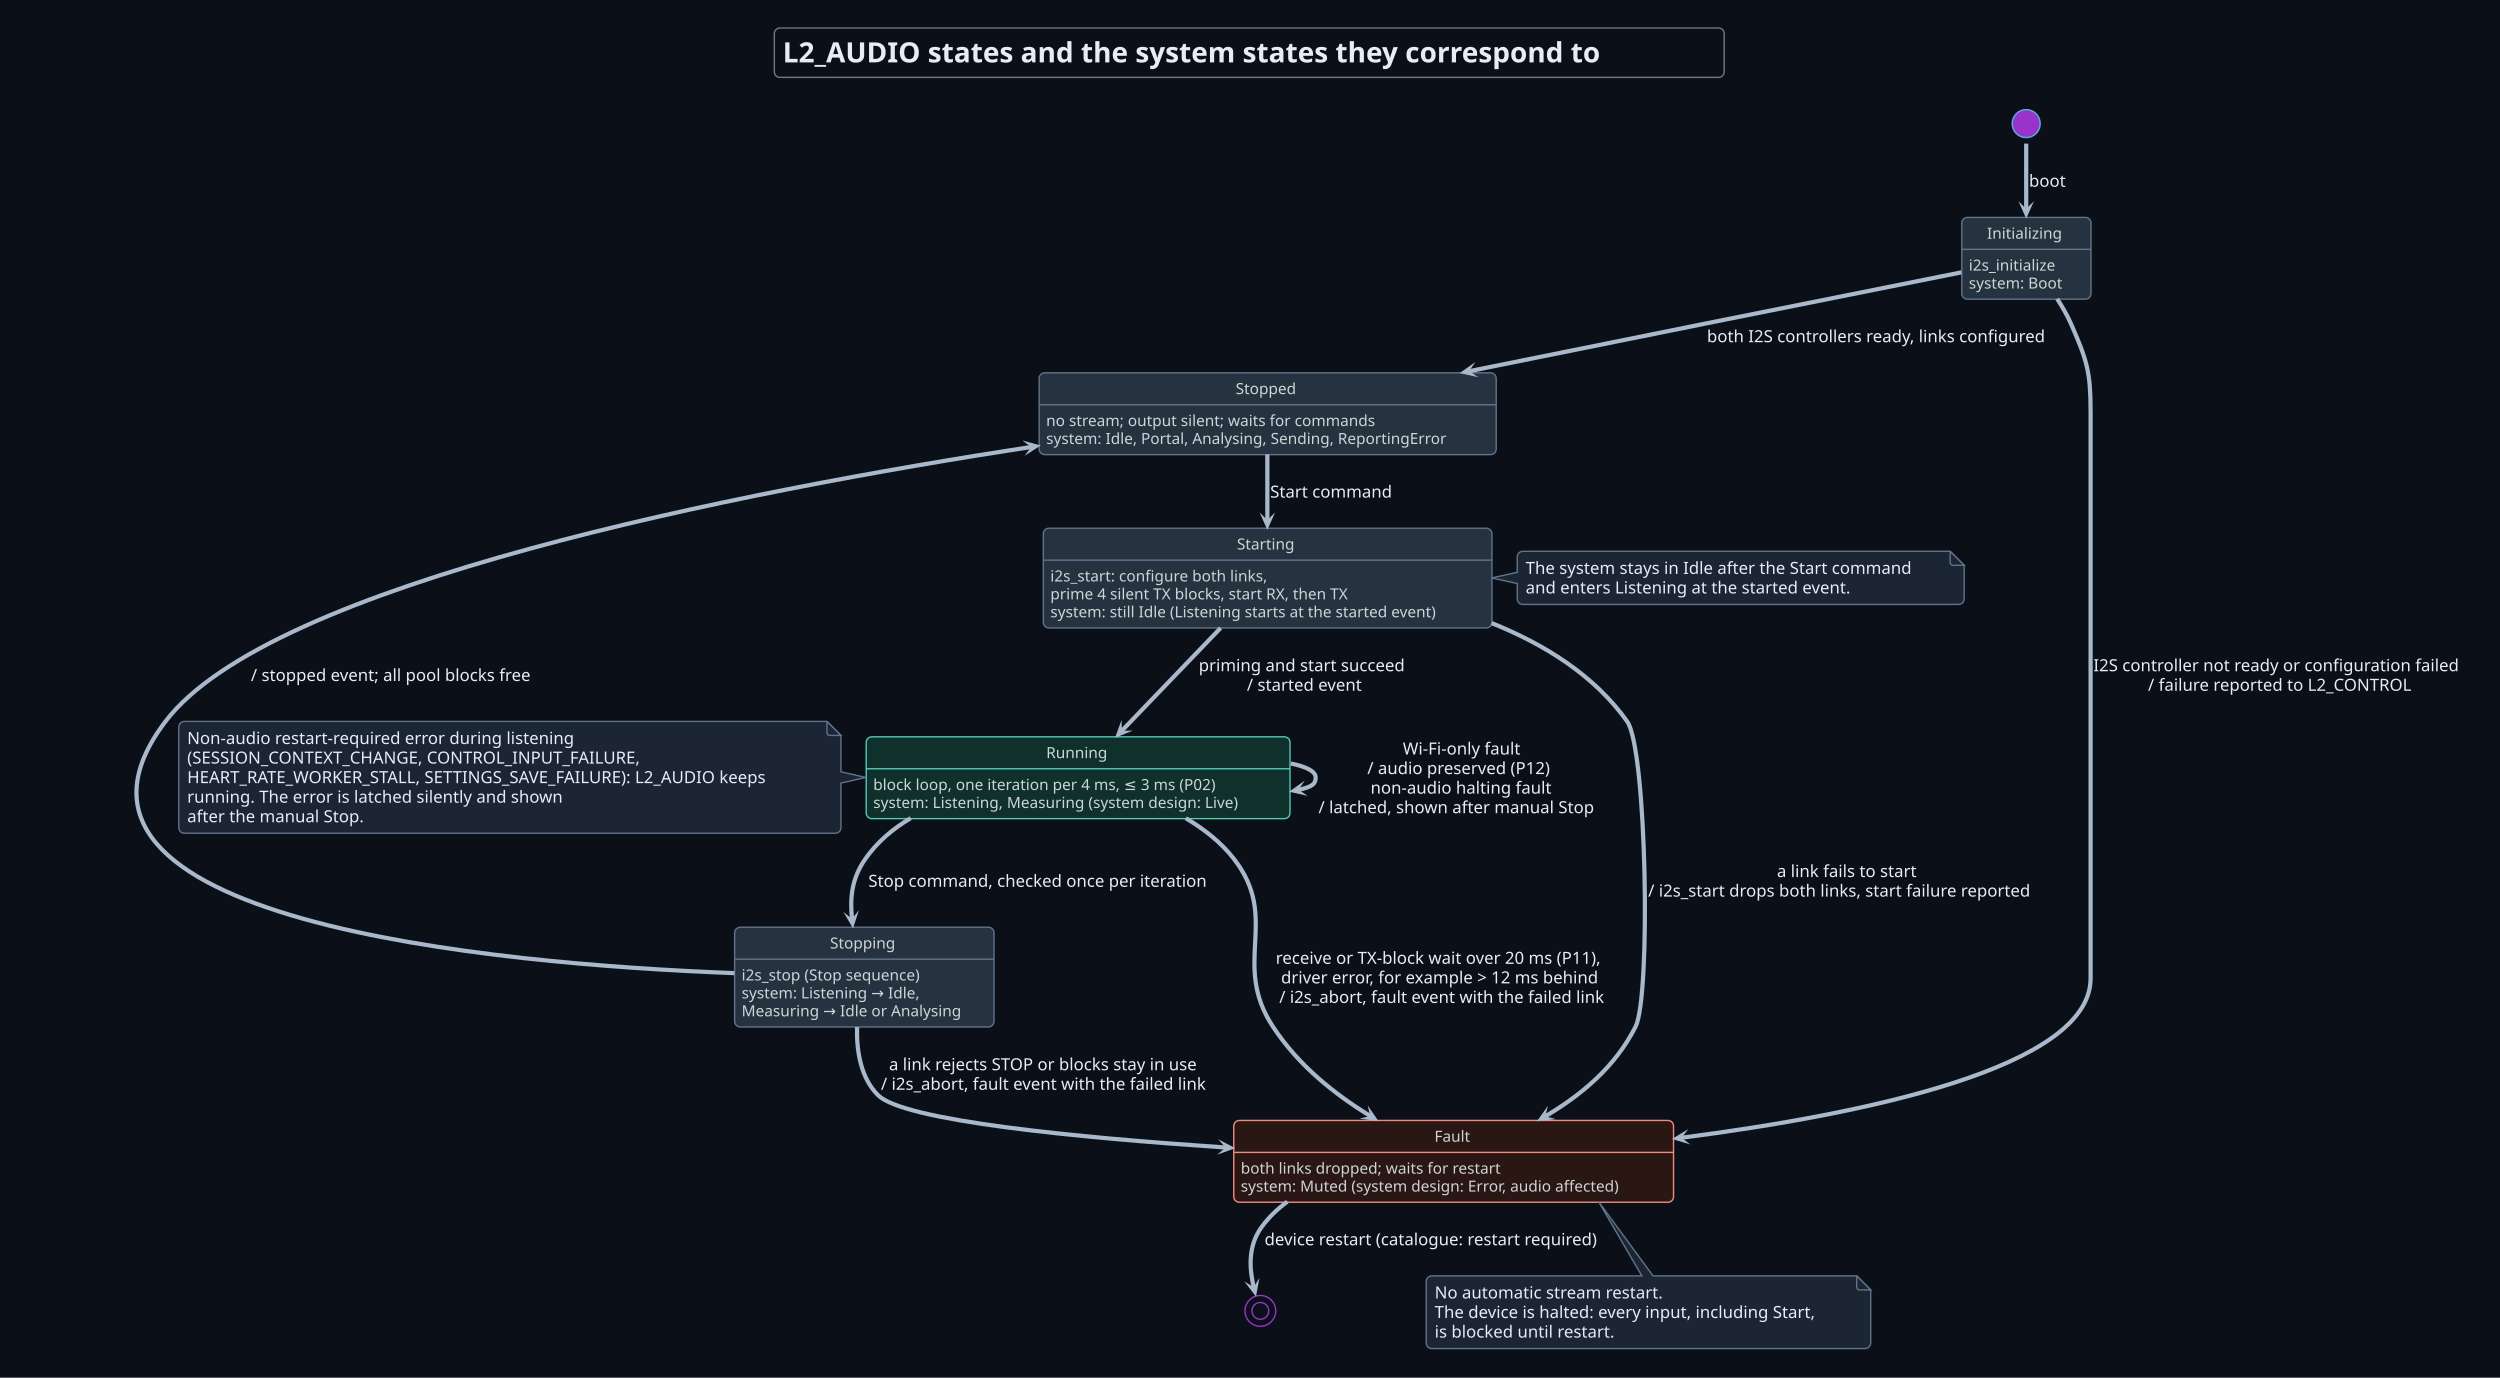
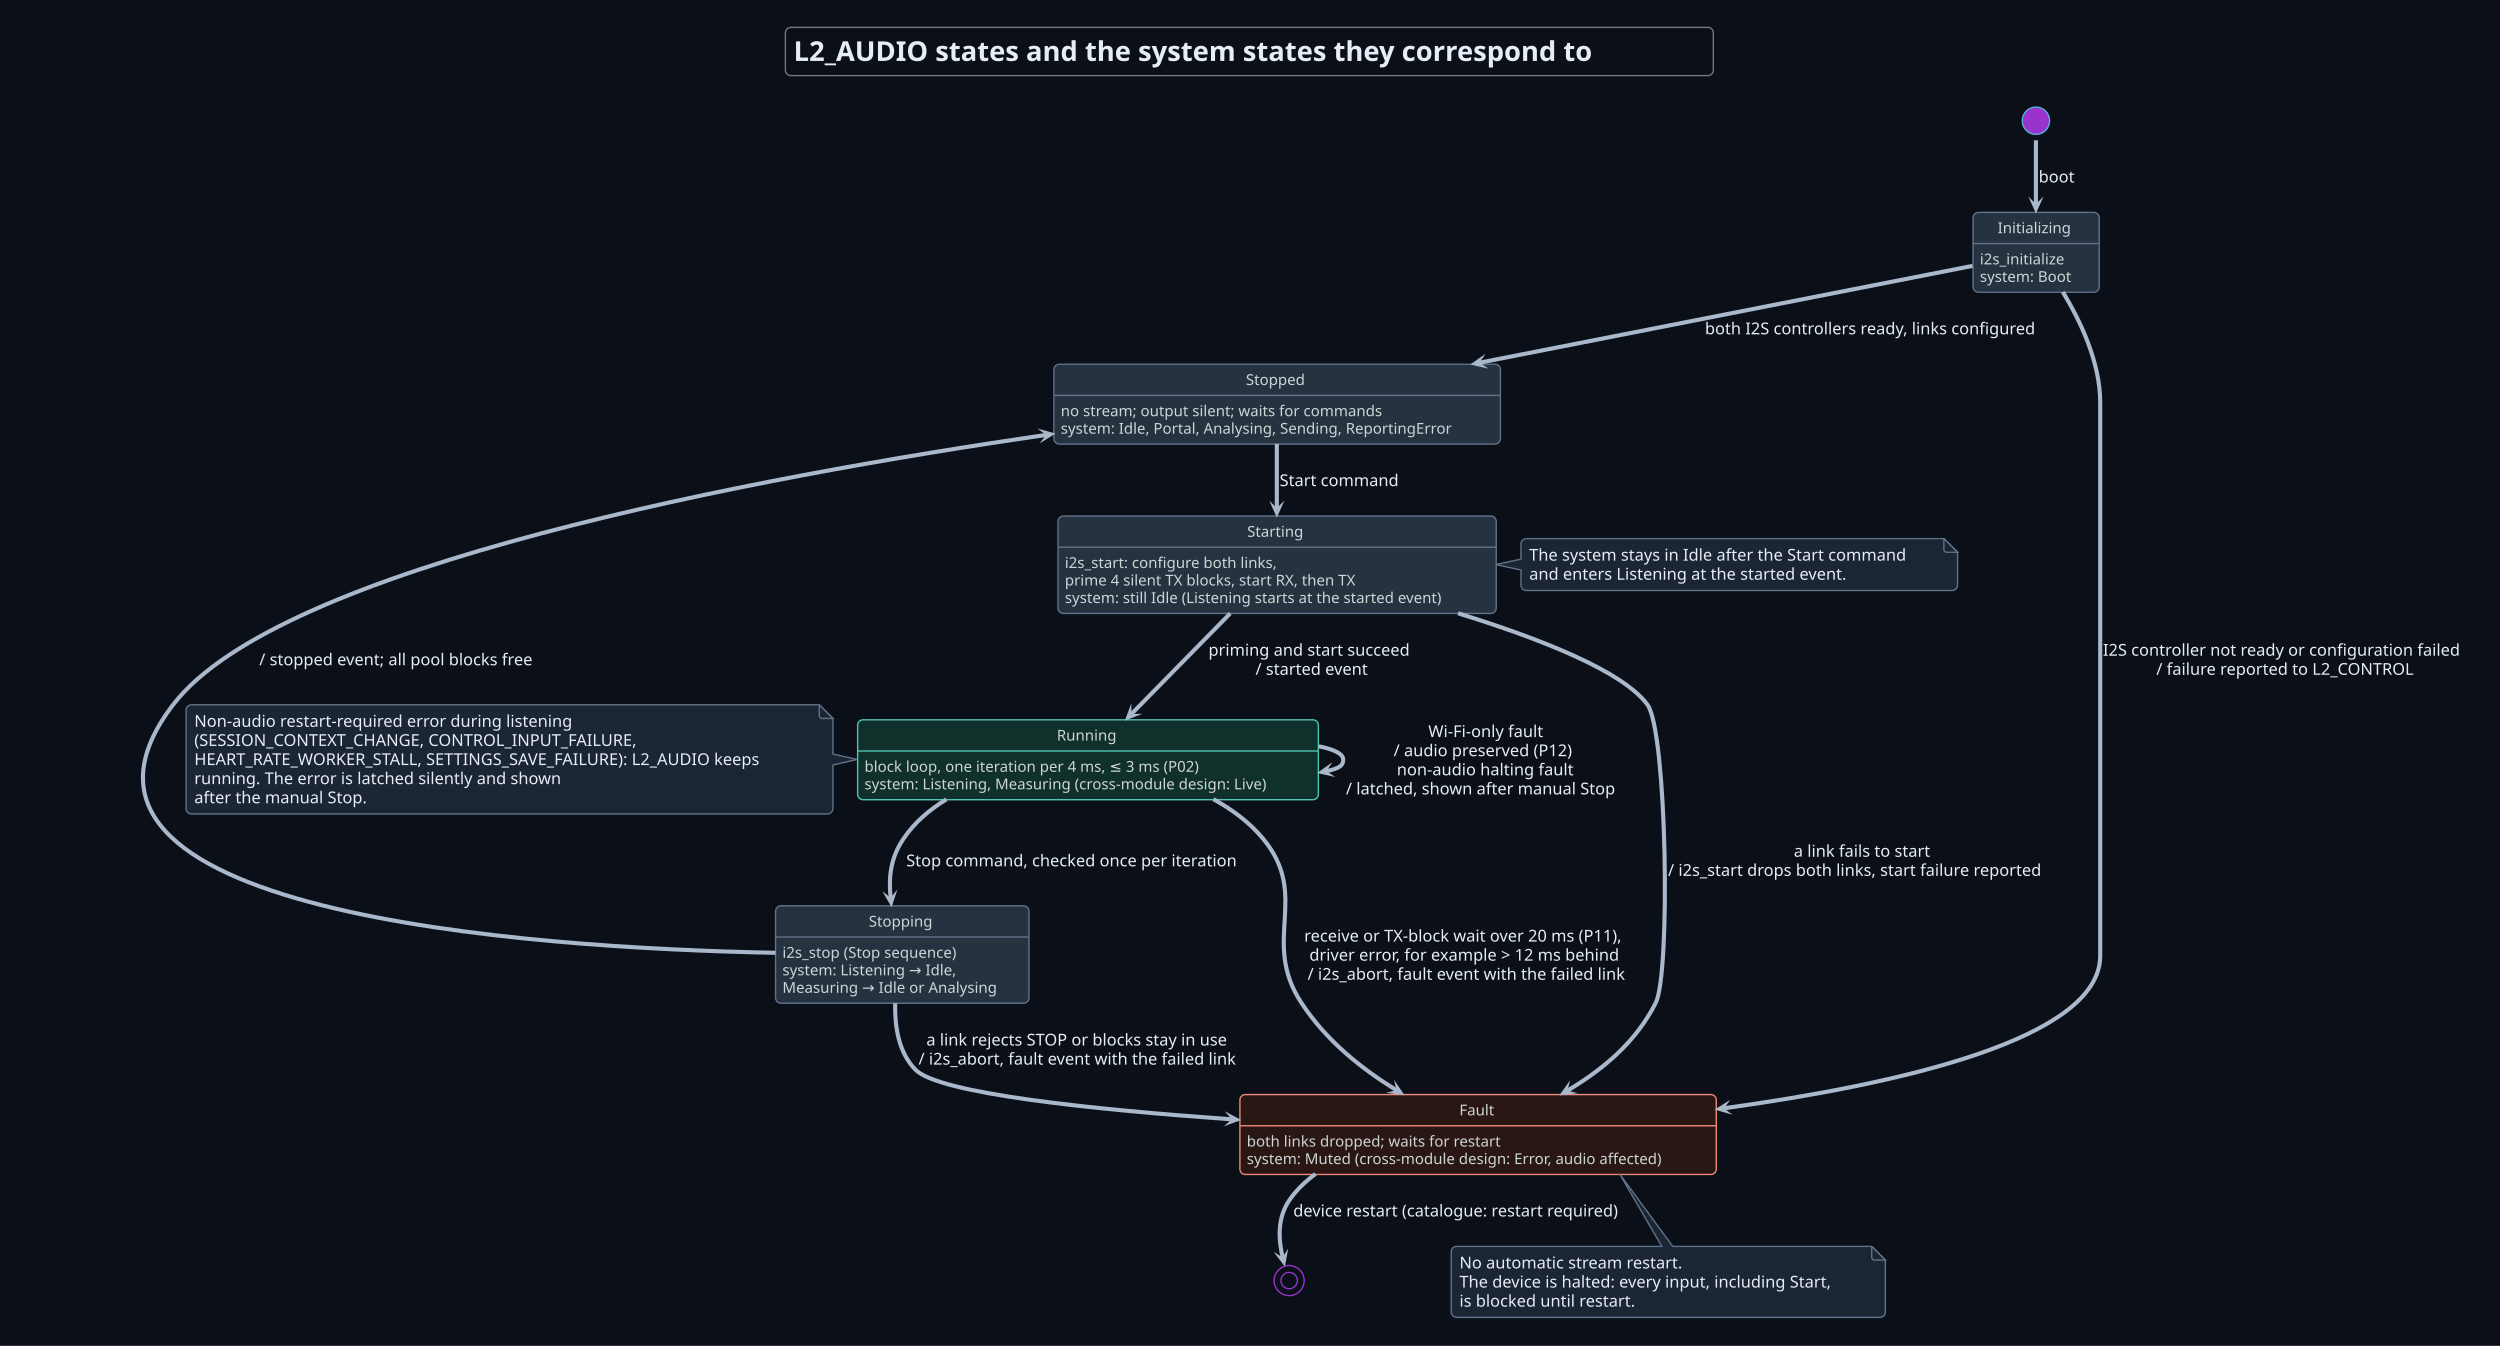
- <svg xmlns="http://www.w3.org/2000/svg" version="1.1" data-diagram-type="STATE" style="width:1860px;height:1025px;background:#0B1018;" width="1860.417px" height="1025px" viewBox="0 0 1860 1025" zoomAndPan="magnify" preserveAspectRatio="none" contentStyleType="text/css">
+ <svg xmlns="http://www.w3.org/2000/svg" version="1.1" data-diagram-type="STATE" style="width:1904px;height:1025px;background:#0B1018;" width="1904.167px" height="1025px" viewBox="0 0 1904 1025" zoomAndPan="magnify" preserveAspectRatio="none" contentStyleType="text/css">
  <defs />
  <g font-family="sans-serif" lengthAdjust="spacing">
-     <rect x="0" y="0" width="1860.417" height="1025" fill="#0B1018" style="stroke:none;" />
+     <rect x="0" y="0" width="1904.167" height="1025" fill="#0B1018" style="stroke:none;" />
    <g class="title" data-source-line="26">
-       <rect x="576.094" y="20.833" width="706.704" height="36.751" fill="none" style="stroke:#777;stroke-width:1.042;" rx="4.167" ry="4.167" />
-       <text x="582.344" y="46.421" fill="#E6EDF7" font-size="20.833" textLength="694.204" font-weight="700">L2_AUDIO states and the system states they correspond to</text>
+       <rect x="598.154" y="20.833" width="706.704" height="36.751" fill="none" style="stroke:#777;stroke-width:1.042;" rx="4.167" ry="4.167" />
+       <text x="604.404" y="46.421" fill="#E6EDF7" font-size="20.833" textLength="694.204" font-weight="700">L2_AUDIO states and the system states they correspond to</text>
    </g>
    <g class="entity" data-qualified-name="Initializing" id="ent0001" data-source-line="28">
-       <rect x="1459.57" y="161.751" width="96.135" height="60.848" fill="#273241" style="stroke:#61738A;stroke-width:1.042;" rx="4.167" ry="4.167" />
-       <line x1="1459.57" y1="185.506" x2="1555.705" y2="185.506" style="stroke:#61738A;stroke-width:1.042;" />
-       <text x="1478.326" y="177.596" fill="#CDD5D5" font-size="11.458" textLength="58.623">Initializing</text>
-       <text x="1464.778" y="201.35" fill="#CDD5D5" font-size="11.458" textLength="69.931">i2s_initialize</text>
-       <text x="1464.778" y="214.689" fill="#CDD5D5" font-size="11.458" textLength="75.302">system: Boot</text>
+       <rect x="1502.647" y="161.751" width="96.135" height="60.848" fill="#273241" style="stroke:#61738A;stroke-width:1.042;" rx="4.167" ry="4.167" />
+       <line x1="1502.647" y1="185.506" x2="1598.782" y2="185.506" style="stroke:#61738A;stroke-width:1.042;" />
+       <text x="1521.403" y="177.596" fill="#CDD5D5" font-size="11.458" textLength="58.623">Initializing</text>
+       <text x="1507.856" y="201.35" fill="#CDD5D5" font-size="11.458" textLength="69.931">i2s_initialize</text>
+       <text x="1507.856" y="214.689" fill="#CDD5D5" font-size="11.458" textLength="75.302">system: Boot</text>
    </g>
    <g class="entity" data-qualified-name="Stopped" id="ent0002" data-source-line="29">
-       <rect x="773.111" y="277.376" width="340.067" height="60.848" fill="#273241" style="stroke:#61738A;stroke-width:1.042;" rx="4.167" ry="4.167" />
-       <line x1="773.111" y1="301.131" x2="1113.178" y2="301.131" style="stroke:#61738A;stroke-width:1.042;" />
-       <text x="919.322" y="293.221" fill="#CDD5D5" font-size="11.458" textLength="47.646">Stopped</text>
-       <text x="778.32" y="316.975" fill="#CDD5D5" font-size="11.458" textLength="262.143">no stream; output silent; waits for commands</text>
-       <text x="778.32" y="330.314" fill="#CDD5D5" font-size="11.458" textLength="319.233">system: Idle, Portal, Analysing, Sending, ReportingError</text>
+       <rect x="802.647" y="277.376" width="340.067" height="60.848" fill="#273241" style="stroke:#61738A;stroke-width:1.042;" rx="4.167" ry="4.167" />
+       <line x1="802.647" y1="301.131" x2="1142.714" y2="301.131" style="stroke:#61738A;stroke-width:1.042;" />
+       <text x="948.857" y="293.221" fill="#CDD5D5" font-size="11.458" textLength="47.646">Stopped</text>
+       <text x="807.856" y="316.975" fill="#CDD5D5" font-size="11.458" textLength="262.143">no stream; output silent; waits for commands</text>
+       <text x="807.856" y="330.314" fill="#CDD5D5" font-size="11.458" textLength="319.233">system: Idle, Portal, Analysing, Sending, ReportingError</text>
    </g>
    <g class="entity" data-qualified-name="Starting" id="ent0003" data-source-line="30">
-       <rect x="776.236" y="393.001" width="333.778" height="74.186" fill="#273241" style="stroke:#61738A;stroke-width:1.042;" rx="4.167" ry="4.167" />
-       <line x1="776.236" y1="416.756" x2="1110.014" y2="416.756" style="stroke:#61738A;stroke-width:1.042;" />
-       <text x="920.27" y="408.846" fill="#CDD5D5" font-size="11.458" textLength="45.71">Starting</text>
-       <text x="781.445" y="432.6" fill="#CDD5D5" font-size="11.458" textLength="173.649">i2s_start: configure both links,</text>
-       <text x="781.445" y="445.939" fill="#CDD5D5" font-size="11.458" textLength="242.869">prime 4 silent TX blocks, start RX, then TX</text>
-       <text x="781.445" y="459.277" fill="#CDD5D5" font-size="11.458" textLength="312.945">system: still Idle (Listening starts at the started event)</text>
+       <rect x="805.772" y="393.001" width="333.778" height="74.186" fill="#273241" style="stroke:#61738A;stroke-width:1.042;" rx="4.167" ry="4.167" />
+       <line x1="805.772" y1="416.756" x2="1139.55" y2="416.756" style="stroke:#61738A;stroke-width:1.042;" />
+       <text x="949.806" y="408.846" fill="#CDD5D5" font-size="11.458" textLength="45.71">Starting</text>
+       <text x="810.981" y="432.6" fill="#CDD5D5" font-size="11.458" textLength="173.649">i2s_start: configure both links,</text>
+       <text x="810.981" y="445.939" fill="#CDD5D5" font-size="11.458" textLength="242.869">prime 4 silent TX blocks, start RX, then TX</text>
+       <text x="810.981" y="459.277" fill="#CDD5D5" font-size="11.458" textLength="312.945">system: still Idle (Listening starts at the started event)</text>
    </g>
    <g class="entity" data-qualified-name="Running" id="ent0004" data-source-line="31">
-       <rect x="644.466" y="548.21" width="315.287" height="60.848" fill="#10302B" style="stroke:#52C7B4;stroke-width:1.042;" rx="4.167" ry="4.167" />
-       <line x1="644.466" y1="571.965" x2="959.752" y2="571.965" style="stroke:#52C7B4;stroke-width:1.042;" />
-       <text x="778.376" y="564.054" fill="#CDD5D5" font-size="11.458" textLength="47.467">Running</text>
-       <text x="649.674" y="587.809" fill="#CDD5D5" font-size="11.458" textLength="276.225">block loop, one iteration per 4 ms, ≤ 3 ms (P02)</text>
-       <text x="649.674" y="601.147" fill="#CDD5D5" font-size="11.458" textLength="294.453">system: Listening, Measuring (system design: Live)</text>
+       <rect x="653.168" y="548.21" width="350.898" height="60.848" fill="#10302B" style="stroke:#52C7B4;stroke-width:1.042;" rx="4.167" ry="4.167" />
+       <line x1="653.168" y1="571.965" x2="1004.066" y2="571.965" style="stroke:#52C7B4;stroke-width:1.042;" />
+       <text x="804.884" y="564.054" fill="#CDD5D5" font-size="11.458" textLength="47.467">Running</text>
+       <text x="658.376" y="587.809" fill="#CDD5D5" font-size="11.458" textLength="276.225">block loop, one iteration per 4 ms, ≤ 3 ms (P02)</text>
+       <text x="658.376" y="601.147" fill="#CDD5D5" font-size="11.458" textLength="330.065">system: Listening, Measuring (cross-module design: Live)</text>
    </g>
    <g class="entity" data-qualified-name="Stopping" id="ent0005" data-source-line="32">
-       <rect x="546.549" y="689.876" width="193.005" height="74.186" fill="#273241" style="stroke:#61738A;stroke-width:1.042;" rx="4.167" ry="4.167" />
-       <line x1="546.549" y1="713.631" x2="739.554" y2="713.631" style="stroke:#61738A;stroke-width:1.042;" />
-       <text x="617.53" y="705.721" fill="#CDD5D5" font-size="11.458" textLength="51.042">Stopping</text>
-       <text x="551.757" y="729.475" fill="#CDD5D5" font-size="11.458" textLength="144.41">i2s_stop (Stop sequence)</text>
-       <text x="551.757" y="742.814" fill="#CDD5D5" font-size="11.458" textLength="142.401">system: Listening → Idle,</text>
-       <text x="551.757" y="756.152" fill="#CDD5D5" font-size="11.458" textLength="172.172">Measuring → Idle or Analysing</text>
+       <rect x="590.668" y="689.876" width="193.005" height="74.186" fill="#273241" style="stroke:#61738A;stroke-width:1.042;" rx="4.167" ry="4.167" />
+       <line x1="590.668" y1="713.631" x2="783.673" y2="713.631" style="stroke:#61738A;stroke-width:1.042;" />
+       <text x="661.649" y="705.721" fill="#CDD5D5" font-size="11.458" textLength="51.042">Stopping</text>
+       <text x="595.876" y="729.475" fill="#CDD5D5" font-size="11.458" textLength="144.41">i2s_stop (Stop sequence)</text>
+       <text x="595.876" y="742.814" fill="#CDD5D5" font-size="11.458" textLength="142.401">system: Listening → Idle,</text>
+       <text x="595.876" y="756.152" fill="#CDD5D5" font-size="11.458" textLength="172.172">Measuring → Idle or Analysing</text>
    </g>
    <g class="entity" data-qualified-name="Fault" id="ent0006" data-source-line="33">
-       <rect x="917.903" y="833.626" width="327.204" height="60.848" fill="#2A1714" style="stroke:#F08A7C;stroke-width:1.042;" rx="4.167" ry="4.167" />
-       <line x1="917.903" y1="857.381" x2="1245.107" y2="857.381" style="stroke:#F08A7C;stroke-width:1.042;" />
-       <text x="1067.23" y="849.471" fill="#CDD5D5" font-size="11.458" textLength="28.551">Fault</text>
-       <text x="923.111" y="873.225" fill="#CDD5D5" font-size="11.458" textLength="206.451">both links dropped; waits for restart</text>
-       <text x="923.111" y="886.564" fill="#CDD5D5" font-size="11.458" textLength="306.371">system: Muted (system design: Error, audio affected)</text>
+       <rect x="944.314" y="833.626" width="362.815" height="60.848" fill="#2A1714" style="stroke:#F08A7C;stroke-width:1.042;" rx="4.167" ry="4.167" />
+       <line x1="944.314" y1="857.381" x2="1307.129" y2="857.381" style="stroke:#F08A7C;stroke-width:1.042;" />
+       <text x="1111.446" y="849.471" fill="#CDD5D5" font-size="11.458" textLength="28.551">Fault</text>
+       <text x="949.522" y="873.225" fill="#CDD5D5" font-size="11.458" textLength="206.451">both links dropped; waits for restart</text>
+       <text x="949.522" y="886.564" fill="#CDD5D5" font-size="11.458" textLength="341.982">system: Muted (cross-module design: Error, audio affected)</text>
    </g>
    <g class="start_entity" data-qualified-name=".start." id="ent0007" data-source-line="34">
-       <ellipse cx="1507.486" cy="91.96" rx="10.417" ry="10.417" fill="#93C" style="stroke:#55B2DE;stroke-width:1.042;" />
+       <ellipse cx="1550.564" cy="91.96" rx="10.417" ry="10.417" fill="#93C" style="stroke:#55B2DE;stroke-width:1.042;" />
    </g>
    <g class="end_entity" data-qualified-name=".end." id="ent0019" data-source-line="45">
-       <ellipse cx="937.695" cy="975.293" rx="11.458" ry="11.458" fill="none" style="stroke:#93C;stroke-width:1.042;" />
-       <ellipse cx="937.695" cy="975.293" rx="6.25" ry="6.25" fill="none" style="stroke:#93C;stroke-width:1.042;" />
+       <ellipse cx="981.814" cy="975.293" rx="11.458" ry="11.458" fill="none" style="stroke:#93C;stroke-width:1.042;" />
+       <ellipse cx="981.814" cy="975.293" rx="6.25" ry="6.25" fill="none" style="stroke:#93C;stroke-width:1.042;" />
    </g>
    <g class="entity" data-qualified-name="GMN21" id="ent0022" data-source-line="47">
-       <path d="M1061.132,953.418 L1061.132,999.154 A4.167,4.167 0 0 0 1065.299,1003.32 L1387.618,1003.32 A4.167,4.167 0 0 0 1391.784,999.154 L1391.784,959.668 L1381.368,949.251 L1229.848,949.251 L1189.484,894.229 L1221.515,949.251 L1065.299,949.251 A4.167,4.167 0 0 0 1061.132,953.418" style="stroke:#61738A;stroke-width:1.042;" fill="#1B2533" />
-       <path d="M1381.368,949.251 L1381.368,957.585 A2.083,2.083 0 0 0 1383.451,959.668 L1391.784,959.668 L1381.368,949.251" style="stroke:#61738A;stroke-width:1.042;" fill="#1B2533" />
-       <text x="1067.382" y="966.062" fill="#E6EDF7" font-size="12.5" textLength="182.129">No automatic stream restart.</text>
-       <text x="1067.382" y="980.613" fill="#E6EDF7" font-size="12.5" textLength="308.777">The device is halted: every input, including Start,</text>
-       <text x="1067.382" y="995.164" fill="#E6EDF7" font-size="12.5" textLength="144.305">is blocked until restart.</text>
+       <path d="M1105.251,953.418 L1105.251,999.154 A4.167,4.167 0 0 0 1109.418,1003.32 L1431.737,1003.32 A4.167,4.167 0 0 0 1435.903,999.154 L1435.903,959.668 L1425.487,949.251 L1273.967,949.251 L1233.603,894.229 L1265.634,949.251 L1109.418,949.251 A4.167,4.167 0 0 0 1105.251,953.418" style="stroke:#61738A;stroke-width:1.042;" fill="#1B2533" />
+       <path d="M1425.487,949.251 L1425.487,957.585 A2.083,2.083 0 0 0 1427.57,959.668 L1435.903,959.668 L1425.487,949.251" style="stroke:#61738A;stroke-width:1.042;" fill="#1B2533" />
+       <text x="1111.501" y="966.062" fill="#E6EDF7" font-size="12.5" textLength="182.129">No automatic stream restart.</text>
+       <text x="1111.501" y="980.613" fill="#E6EDF7" font-size="12.5" textLength="308.777">The device is halted: every input, including Start,</text>
+       <text x="1111.501" y="995.164" fill="#E6EDF7" font-size="12.5" textLength="144.305">is blocked until restart.</text>
    </g>
    <g class="entity" data-qualified-name="GMN24" id="ent0025" data-source-line="52">
-       <path d="M133.007,540.918 L133.007,615.755 A4.167,4.167 0 0 0 137.174,619.922 L621.504,619.922 A4.167,4.167 0 0 0 625.671,615.755 L625.671,582.585 L644.18,578.418 L625.671,574.251 L625.671,547.168 L615.254,536.751 L137.174,536.751 A4.167,4.167 0 0 0 133.007,540.918" style="stroke:#61738A;stroke-width:1.042;" fill="#1B2533" />
-       <path d="M615.254,536.751 L615.254,545.085 A2.083,2.083 0 0 0 617.338,547.168 L625.671,547.168 L615.254,536.751" style="stroke:#61738A;stroke-width:1.042;" fill="#1B2533" />
-       <text x="139.257" y="553.562" fill="#E6EDF7" font-size="12.5" textLength="303.723">Non-audio restart-required error during listening</text>
-       <text x="139.257" y="568.113" fill="#E6EDF7" font-size="12.5" textLength="360.162">(SESSION_CONTEXT_CHANGE, CONTROL_INPUT_FAILURE,</text>
-       <text x="139.257" y="582.664" fill="#E6EDF7" font-size="12.5" textLength="470.789">HEART_RATE_WORKER_STALL, SETTINGS_SAVE_FAILURE): L2_AUDIO keeps</text>
-       <text x="139.257" y="597.215" fill="#E6EDF7" font-size="12.5" textLength="299.054">running. The error is latched silently and shown</text>
-       <text x="139.257" y="611.766" fill="#E6EDF7" font-size="12.5" textLength="141.431">after the manual Stop.</text>
+       <path d="M141.71,540.918 L141.71,615.755 A4.167,4.167 0 0 0 145.876,619.922 L630.207,619.922 A4.167,4.167 0 0 0 634.373,615.755 L634.373,582.585 L652.818,578.418 L634.373,574.251 L634.373,547.168 L623.957,536.751 L145.876,536.751 A4.167,4.167 0 0 0 141.71,540.918" style="stroke:#61738A;stroke-width:1.042;" fill="#1B2533" />
+       <path d="M623.957,536.751 L623.957,545.085 A2.083,2.083 0 0 0 626.04,547.168 L634.373,547.168 L623.957,536.751" style="stroke:#61738A;stroke-width:1.042;" fill="#1B2533" />
+       <text x="147.96" y="553.562" fill="#E6EDF7" font-size="12.5" textLength="303.723">Non-audio restart-required error during listening</text>
+       <text x="147.96" y="568.113" fill="#E6EDF7" font-size="12.5" textLength="360.162">(SESSION_CONTEXT_CHANGE, CONTROL_INPUT_FAILURE,</text>
+       <text x="147.96" y="582.664" fill="#E6EDF7" font-size="12.5" textLength="470.789">HEART_RATE_WORKER_STALL, SETTINGS_SAVE_FAILURE): L2_AUDIO keeps</text>
+       <text x="147.96" y="597.215" fill="#E6EDF7" font-size="12.5" textLength="299.054">running. The error is latched silently and shown</text>
+       <text x="147.96" y="611.766" fill="#E6EDF7" font-size="12.5" textLength="141.431">after the manual Stop.</text>
    </g>
    <g class="entity" data-qualified-name="GMN27" id="ent0028" data-source-line="59">
-       <path d="M1128.841,414.355 L1128.841,425.814 L1109.661,429.98 L1128.841,434.147 L1128.841,445.54 A4.167,4.167 0 0 0 1133.007,449.707 L1457.169,449.707 A4.167,4.167 0 0 0 1461.336,445.54 L1461.336,420.605 L1450.919,410.189 L1133.007,410.189 A4.167,4.167 0 0 0 1128.841,414.355" style="stroke:#61738A;stroke-width:1.042;" fill="#1B2533" />
-       <path d="M1450.919,410.189 L1450.919,418.522 A2.083,2.083 0 0 0 1453.002,420.605 L1461.336,420.605 L1450.919,410.189" style="stroke:#61738A;stroke-width:1.042;" fill="#1B2533" />
-       <text x="1135.091" y="427" fill="#E6EDF7" font-size="12.5" textLength="310.62">The system stays in Idle after the Start command</text>
-       <text x="1135.091" y="441.551" fill="#E6EDF7" font-size="12.5" textLength="261.395">and enters Listening at the started event.</text>
+       <path d="M1158.376,414.355 L1158.376,425.814 L1139.197,429.98 L1158.376,434.147 L1158.376,445.54 A4.167,4.167 0 0 0 1162.543,449.707 L1486.705,449.707 A4.167,4.167 0 0 0 1490.872,445.54 L1490.872,420.605 L1480.455,410.189 L1162.543,410.189 A4.167,4.167 0 0 0 1158.376,414.355" style="stroke:#61738A;stroke-width:1.042;" fill="#1B2533" />
+       <path d="M1480.455,410.189 L1480.455,418.522 A2.083,2.083 0 0 0 1482.538,420.605 L1490.872,420.605 L1480.455,410.189" style="stroke:#61738A;stroke-width:1.042;" fill="#1B2533" />
+       <text x="1164.626" y="427" fill="#E6EDF7" font-size="12.5" textLength="310.62">The system stays in Idle after the Start command</text>
+       <text x="1164.626" y="441.551" fill="#E6EDF7" font-size="12.5" textLength="261.395">and enters Listening at the started event.</text>
    </g>
    <g class="link" data-entity-1="ent0007" data-entity-2="ent0001" id="lnk8" data-link-type="dependency">
-       <polygon points="1507.486,161.366,1511.653,151.991,1507.486,156.158,1503.32,151.991,1507.486,161.366" fill="#A9B8CA" style="stroke:#A9B8CA;stroke-width:1.042;stroke-linejoin:miter;stroke-miterlimit:10;" />
-       <path d="M1507.486,106.836 C1507.486,120.331 1507.486,137.767 1507.486,156.158" style="stroke:#A9B8CA;stroke-width:3.125;" fill="none" />
-       <text x="1509.57" y="138.979" fill="#E6EDF7" font-size="12.5" textLength="28.131">boot</text>
+       <polygon points="1550.564,161.366,1554.731,151.991,1550.564,156.158,1546.397,151.991,1550.564,161.366" fill="#A9B8CA" style="stroke:#A9B8CA;stroke-width:1.042;stroke-linejoin:miter;stroke-miterlimit:10;" />
+       <path d="M1550.564,106.836 C1550.564,120.331 1550.564,137.767 1550.564,156.158" style="stroke:#A9B8CA;stroke-width:3.125;" fill="none" />
+       <text x="1552.647" y="138.979" fill="#E6EDF7" font-size="12.5" textLength="28.131">boot</text>
    </g>
    <g class="link" data-entity-1="ent0001" data-entity-2="ent0002" id="lnk9" data-link-type="dependency">
-       <polygon points="1087.286,277.329,1097.3,279.557,1092.391,276.298,1095.65,271.388,1087.286,277.329" fill="#A9B8CA" style="stroke:#A9B8CA;stroke-width:1.042;stroke-linejoin:miter;stroke-miterlimit:10;" />
-       <path d="M1459.298,202.612 C1410.913,212.268 1334.234,227.588 1267.903,240.918 C1208.788,252.798 1148.742,264.912 1092.391,276.298" style="stroke:#A9B8CA;stroke-width:3.125;" fill="none" />
-       <text x="1269.986" y="254.604" fill="#E6EDF7" font-size="12.5" textLength="269.617">both I2S controllers ready, links configured</text>
+       <polygon points="1121.017,277.363,1131.019,279.645,1126.127,276.359,1129.413,271.468,1121.017,277.363" fill="#A9B8CA" style="stroke:#A9B8CA;stroke-width:1.042;stroke-linejoin:miter;stroke-miterlimit:10;" />
+       <path d="M1502.268,202.487 C1419.361,218.769 1251.869,251.664 1126.127,276.359" style="stroke:#A9B8CA;stroke-width:3.125;" fill="none" />
+       <text x="1298.481" y="254.604" fill="#E6EDF7" font-size="12.5" textLength="269.617">both I2S controllers ready, links configured</text>
    </g>
    <g class="link" data-entity-1="ent0001" data-entity-2="ent0006" id="lnk10" data-link-type="dependency">
-       <polygon points="1245.218,847.245,1255.05,850.177,1250.383,846.578,1253.982,841.912,1245.218,847.245" fill="#A9B8CA" style="stroke:#A9B8CA;stroke-width:1.042;stroke-linejoin:miter;stroke-miterlimit:10;" />
-       <path d="M1530.536,222.361 C1534.404,228.268 1538.053,234.607 1540.82,240.918 C1552.818,268.281 1555.403,276.665 1555.403,306.543 C1555.403,306.543 1555.403,306.543 1555.403,727.897 C1555.403,794.093 1387.379,828.885 1250.383,846.578" style="stroke:#A9B8CA;stroke-width:3.125;" fill="none" />
-       <text x="1557.486" y="499.396" fill="#E6EDF7" font-size="12.5" textLength="289.948">I2S controller not ready or configuration failed</text>
-       <text x="1598.111" y="513.947" fill="#E6EDF7" font-size="12.5" textLength="208.698">/ failure reported to L2_CONTROL</text>
+       <polygon points="1307.114,844.874,1316.97,847.723,1312.274,844.163,1315.833,839.467,1307.114,844.874" fill="#A9B8CA" style="stroke:#A9B8CA;stroke-width:1.042;stroke-linejoin:miter;stroke-miterlimit:10;" />
+       <path d="M1571.043,222.361 C1584.459,244.46 1599.522,276.061 1599.522,306.543 C1599.522,306.543 1599.522,306.543 1599.522,727.897 C1599.522,791.259 1446.004,825.749 1312.274,844.163" style="stroke:#A9B8CA;stroke-width:3.125;" fill="none" />
+       <text x="1601.606" y="499.396" fill="#E6EDF7" font-size="12.5" textLength="289.948">I2S controller not ready or configuration failed</text>
+       <text x="1642.231" y="513.947" fill="#E6EDF7" font-size="12.5" textLength="208.698">/ failure reported to L2_CONTROL</text>
    </g>
    <g class="link" data-entity-1="ent0002" data-entity-2="ent0003" id="lnk11" data-link-type="dependency">
-       <polygon points="942.903,392.939,947.07,383.564,942.903,387.731,938.736,383.564,942.903,392.939" fill="#A9B8CA" style="stroke:#A9B8CA;stroke-width:1.042;stroke-linejoin:miter;stroke-miterlimit:10;" />
-       <path d="M942.903,338.058 C942.903,354.615 942.903,370.208 942.903,387.731" style="stroke:#A9B8CA;stroke-width:3.125;" fill="none" />
-       <text x="944.986" y="370.229" fill="#E6EDF7" font-size="12.5" textLength="96.899">Start command</text>
+       <polygon points="972.439,392.939,976.606,383.564,972.439,387.731,968.272,383.564,972.439,392.939" fill="#A9B8CA" style="stroke:#A9B8CA;stroke-width:1.042;stroke-linejoin:miter;stroke-miterlimit:10;" />
+       <path d="M972.439,338.058 C972.439,354.615 972.439,370.208 972.439,387.731" style="stroke:#A9B8CA;stroke-width:3.125;" fill="none" />
+       <text x="974.522" y="370.229" fill="#E6EDF7" font-size="12.5" textLength="96.899">Start command</text>
    </g>
    <g class="link" data-entity-1="ent0003" data-entity-2="ent0004" id="lnk12" data-link-type="dependency">
-       <polygon points="830.506,547.999,840.006,544.125,834.114,544.243,833.997,538.352,830.506,547.999" fill="#A9B8CA" style="stroke:#A9B8CA;stroke-width:1.042;stroke-linejoin:miter;stroke-miterlimit:10;" />
-       <path d="M908.142,467.2 C884.23,492.086 856.482,520.965 834.114,544.243" style="stroke:#A9B8CA;stroke-width:3.125;" fill="none" />
-       <text x="891.861" y="499.396" fill="#E6EDF7" font-size="12.5" textLength="164.099">priming and start succeed</text>
-       <text x="927.662" y="513.947" fill="#E6EDF7" font-size="12.5" textLength="92.499">/ started event</text>
+       <polygon points="857.544,547.999,867.086,544.23,861.194,544.283,861.141,538.391,857.544,547.999" fill="#A9B8CA" style="stroke:#A9B8CA;stroke-width:1.042;stroke-linejoin:miter;stroke-miterlimit:10;" />
+       <path d="M936.905,467.2 C912.462,492.086 884.058,521.004 861.194,544.283" style="stroke:#A9B8CA;stroke-width:3.125;" fill="none" />
+       <text x="920.356" y="499.396" fill="#E6EDF7" font-size="12.5" textLength="164.099">priming and start succeed</text>
+       <text x="956.156" y="513.947" fill="#E6EDF7" font-size="12.5" textLength="92.499">/ started event</text>
    </g>
    <g class="link" data-entity-1="ent0003" data-entity-2="ent0006" id="lnk13" data-link-type="dependency">
-       <polygon points="1144.571,833.608,1154.76,832.409,1149.051,830.951,1150.509,825.242,1144.571,833.608" fill="#A9B8CA" style="stroke:#A9B8CA;stroke-width:1.042;stroke-linejoin:miter;stroke-miterlimit:10;" />
-       <path d="M1109.786,463.592 C1148.899,479.25 1186.228,502.431 1210.611,536.751 C1225.231,557.328 1228.29,741.329 1216.861,763.835 C1201.503,794.081 1176.558,814.636 1149.051,830.951" style="stroke:#A9B8CA;stroke-width:3.125;" fill="none" />
-       <text x="1322.037" y="652.521" fill="#E6EDF7" font-size="12.5" textLength="112.842">a link fails to start</text>
-       <text x="1226.236" y="667.072" fill="#E6EDF7" font-size="12.5" textLength="304.443">/ i2s_start drops both links, start failure reported</text>
+       <polygon points="1188.69,833.608,1198.879,832.409,1193.17,830.951,1194.628,825.242,1188.69,833.608" fill="#A9B8CA" style="stroke:#A9B8CA;stroke-width:1.042;stroke-linejoin:miter;stroke-miterlimit:10;" />
+       <path d="M1110.436,467.062 C1172.612,486.289 1236.241,511.211 1254.731,536.751 C1269.532,557.197 1272.409,741.329 1260.981,763.835 C1245.622,794.081 1220.677,814.636 1193.17,830.951" style="stroke:#A9B8CA;stroke-width:3.125;" fill="none" />
+       <text x="1366.156" y="652.521" fill="#E6EDF7" font-size="12.5" textLength="112.842">a link fails to start</text>
+       <text x="1270.356" y="667.072" fill="#E6EDF7" font-size="12.5" textLength="304.443">/ i2s_start drops both links, start failure reported</text>
    </g>
    <g class="link" data-entity-1="ent0004" data-entity-2="ent0005" id="lnk14" data-link-type="dependency">
-       <polygon points="634.513,689.523,637.653,679.756,633.956,684.344,629.367,680.647,634.513,689.523" fill="#A9B8CA" style="stroke:#A9B8CA;stroke-width:1.042;stroke-linejoin:miter;stroke-miterlimit:10;" />
-       <path d="M677.597,608.677 C664.455,616.471 652.715,626.339 643.945,638.835 C633.794,653.297 632.147,667.529 633.956,684.344" style="stroke:#A9B8CA;stroke-width:3.125;" fill="none" />
-       <text x="646.028" y="659.812" fill="#E6EDF7" font-size="12.5" textLength="270.575">Stop command, checked once per iteration</text>
+       <polygon points="678.895,689.703,682.066,679.946,678.354,684.523,673.778,680.811,678.895,689.703" fill="#A9B8CA" style="stroke:#A9B8CA;stroke-width:1.042;stroke-linejoin:miter;stroke-miterlimit:10;" />
+       <path d="M720.804,608.792 C707.929,616.572 696.415,626.406 688.064,638.835 C678.21,653.5 676.605,667.749 678.354,684.523" style="stroke:#A9B8CA;stroke-width:3.125;" fill="none" />
+       <text x="690.147" y="659.812" fill="#E6EDF7" font-size="12.5" textLength="270.575">Stop command, checked once per iteration</text>
    </g>
    <g class="link" data-entity-1="ent0005" data-entity-2="ent0002" id="lnk15" data-link-type="dependency">
-       <polygon points="773.037,331.633,763.138,328.935,767.889,332.422,764.402,337.172,773.037,331.633" fill="#A9B8CA" style="stroke:#A9B8CA;stroke-width:1.042;stroke-linejoin:miter;stroke-miterlimit:10;" />
-       <path d="M546.376,724.019 C367.031,717.177 10.417,685.088 123.111,536.751 C201.422,433.674 551.551,365.606 767.889,332.422" style="stroke:#A9B8CA;stroke-width:3.125;" fill="none" />
-       <text x="186.653" y="506.687" fill="#E6EDF7" font-size="12.5" textLength="224.329">/ stopped event; all pool blocks free</text>
+       <polygon points="802.568,330.362,792.69,327.589,797.413,331.112,793.89,335.836,802.568,330.362" fill="#A9B8CA" style="stroke:#A9B8CA;stroke-width:1.042;stroke-linejoin:miter;stroke-miterlimit:10;" />
+       <path d="M590.567,725.665 C401.43,721.955 10.417,695.483 131.814,536.751 C212.828,430.822 576.078,363.321 797.413,331.112" style="stroke:#A9B8CA;stroke-width:3.125;" fill="none" />
+       <text x="197.439" y="506.687" fill="#E6EDF7" font-size="12.5" textLength="224.329">/ stopped event; all pool blocks free</text>
    </g>
    <g class="link" data-entity-1="ent0005" data-entity-2="ent0006" id="lnk16" data-link-type="dependency">
-       <polygon points="917.697,854.154,908.622,849.368,912.5,853.805,908.064,857.683,917.697,854.154" fill="#A9B8CA" style="stroke:#A9B8CA;stroke-width:1.042;stroke-linejoin:miter;stroke-miterlimit:10;" />
-       <path d="M637.641,764.137 C637.216,781.774 640.257,801.914 653.32,814.876 C672.399,833.808 799.846,846.238 912.5,853.805" style="stroke:#A9B8CA;stroke-width:3.125;" fill="none" />
-       <text x="661.385" y="796.271" fill="#E6EDF7" font-size="12.5" textLength="249.237">a link rejects STOP or blocks stay in use</text>
-       <text x="655.403" y="810.822" fill="#E6EDF7" font-size="12.5" textLength="261.2">/ i2s_abort, fault event with the failed link</text>
+       <polygon points="944.039,852.927,934.982,848.107,938.844,852.558,934.393,856.42,944.039,852.927" fill="#A9B8CA" style="stroke:#A9B8CA;stroke-width:1.042;stroke-linejoin:miter;stroke-miterlimit:10;" />
+       <path d="M681.76,764.137 C681.335,781.774 684.376,801.914 697.439,814.876 C715.523,832.821 830.435,844.869 938.844,852.558" style="stroke:#A9B8CA;stroke-width:3.125;" fill="none" />
+       <text x="705.504" y="796.271" fill="#E6EDF7" font-size="12.5" textLength="249.237">a link rejects STOP or blocks stay in use</text>
+       <text x="699.522" y="810.822" fill="#E6EDF7" font-size="12.5" textLength="261.2">/ i2s_abort, fault event with the failed link</text>
    </g>
    <g class="link" data-entity-1="ent0004" data-entity-2="ent0006" id="lnk17" data-link-type="dependency">
-       <polygon points="1024.504,833.471,1018.711,825.004,1020.071,830.737,1014.337,832.097,1024.504,833.471" fill="#A9B8CA" style="stroke:#A9B8CA;stroke-width:1.042;stroke-linejoin:miter;stroke-miterlimit:10;" />
-       <path d="M882.191,608.747 C895.692,616.735 908.392,626.65 917.903,638.835 C953.007,683.803 915.681,716.199 947.07,763.835 C966.279,792.987 992.744,813.886 1020.071,830.737" style="stroke:#A9B8CA;stroke-width:3.125;" fill="none" />
-       <text x="949.153" y="717.104" fill="#E6EDF7" font-size="12.5" textLength="266.327">receive or TX-block wait over 20 ms (P11),</text>
-       <text x="953.081" y="731.655" fill="#E6EDF7" font-size="12.5" textLength="258.472">driver error, for example &gt; 12 ms behind</text>
-       <text x="951.717" y="746.206" fill="#E6EDF7" font-size="12.5" textLength="261.2">/ i2s_abort, fault event with the failed link</text>
+       <polygon points="1068.623,833.471,1062.83,825.004,1064.19,830.737,1058.456,832.097,1068.623,833.471" fill="#A9B8CA" style="stroke:#A9B8CA;stroke-width:1.042;stroke-linejoin:miter;stroke-miterlimit:10;" />
+       <path d="M924.096,608.646 C938.405,616.527 951.773,626.43 962.022,638.835 C998.359,682.813 959.8,716.199 991.189,763.835 C1010.398,792.987 1036.863,813.886 1064.19,830.737" style="stroke:#A9B8CA;stroke-width:3.125;" fill="none" />
+       <text x="993.272" y="717.104" fill="#E6EDF7" font-size="12.5" textLength="266.327">receive or TX-block wait over 20 ms (P11),</text>
+       <text x="997.2" y="731.655" fill="#E6EDF7" font-size="12.5" textLength="258.472">driver error, for example &gt; 12 ms behind</text>
+       <text x="995.836" y="746.206" fill="#E6EDF7" font-size="12.5" textLength="261.2">/ i2s_abort, fault event with the failed link</text>
    </g>
    <g class="link" data-entity-1="ent0004" data-entity-2="ent0004" id="lnk18" data-link-type="dependency">
-       <polygon points="960.362,588.798,970.381,591.003,965.465,587.755,968.713,582.839,960.362,588.798" fill="#A9B8CA" style="stroke:#A9B8CA;stroke-width:1.042;stroke-linejoin:miter;stroke-miterlimit:10;" />
-       <path d="M960.362,568.038 C971.825,570.38 978.841,573.84 978.841,578.418 C978.841,582.996 976.928,585.413 965.465,587.755" style="stroke:#A9B8CA;stroke-width:3.125;" fill="none" />
-       <text x="1043.659" y="561.375" fill="#E6EDF7" font-size="12.5" textLength="94.287">Wi-Fi-only fault</text>
-       <text x="1017.255" y="575.926" fill="#E6EDF7" font-size="12.5" textLength="147.095">/ audio preserved (P12)</text>
-       <text x="1019.687" y="590.476" fill="#E6EDF7" font-size="12.5" textLength="142.23">non-audio halting fault</text>
-       <text x="980.924" y="605.027" fill="#E6EDF7" font-size="12.5" textLength="219.757">/ latched, shown after manual Stop</text>
+       <polygon points="1004.41,588.453,1014.424,590.682,1009.515,587.423,1012.775,582.514,1004.41,588.453" fill="#A9B8CA" style="stroke:#A9B8CA;stroke-width:1.042;stroke-linejoin:miter;stroke-miterlimit:10;" />
+       <path d="M1004.41,568.383 C1015.963,570.715 1022.96,574.06 1022.96,578.418 C1022.96,582.776 1021.069,585.09 1009.515,587.423" style="stroke:#A9B8CA;stroke-width:3.125;" fill="none" />
+       <text x="1087.778" y="561.375" fill="#E6EDF7" font-size="12.5" textLength="94.287">Wi-Fi-only fault</text>
+       <text x="1061.374" y="575.926" fill="#E6EDF7" font-size="12.5" textLength="147.095">/ audio preserved (P12)</text>
+       <text x="1063.806" y="590.476" fill="#E6EDF7" font-size="12.5" textLength="142.23">non-audio halting fault</text>
+       <text x="1025.043" y="605.027" fill="#E6EDF7" font-size="12.5" textLength="219.757">/ latched, shown after manual Stop</text>
    </g>
    <g class="link" data-entity-1="ent0006" data-entity-2="ent0019" id="lnk20" data-link-type="dependency">
-       <polygon points="934.163,963.43,936.018,953.34,932.943,958.367,927.917,955.291,934.163,963.43" fill="#A9B8CA" style="stroke:#A9B8CA;stroke-width:1.042;stroke-linejoin:miter;stroke-miterlimit:10;" />
-       <path d="M957.773,894.075 C950.543,899.331 944.061,905.517 938.736,912.793 C927.969,927.506 929.666,944.761 932.943,958.367" style="stroke:#A9B8CA;stroke-width:3.125;" fill="none" />
-       <text x="940.82" y="926.479" fill="#E6EDF7" font-size="12.5" textLength="269.489">device restart (catalogue: restart required)</text>
+       <polygon points="978.282,963.43,980.137,953.34,977.062,958.367,972.036,955.291,978.282,963.43" fill="#A9B8CA" style="stroke:#A9B8CA;stroke-width:1.042;stroke-linejoin:miter;stroke-miterlimit:10;" />
+       <path d="M1001.892,894.075 C994.662,899.331 988.18,905.517 982.856,912.793 C972.089,927.506 973.785,944.761 977.062,958.367" style="stroke:#A9B8CA;stroke-width:3.125;" fill="none" />
+       <text x="984.939" y="926.479" fill="#E6EDF7" font-size="12.5" textLength="269.489">device restart (catalogue: restart required)</text>
    </g>
  </g>
</svg>
